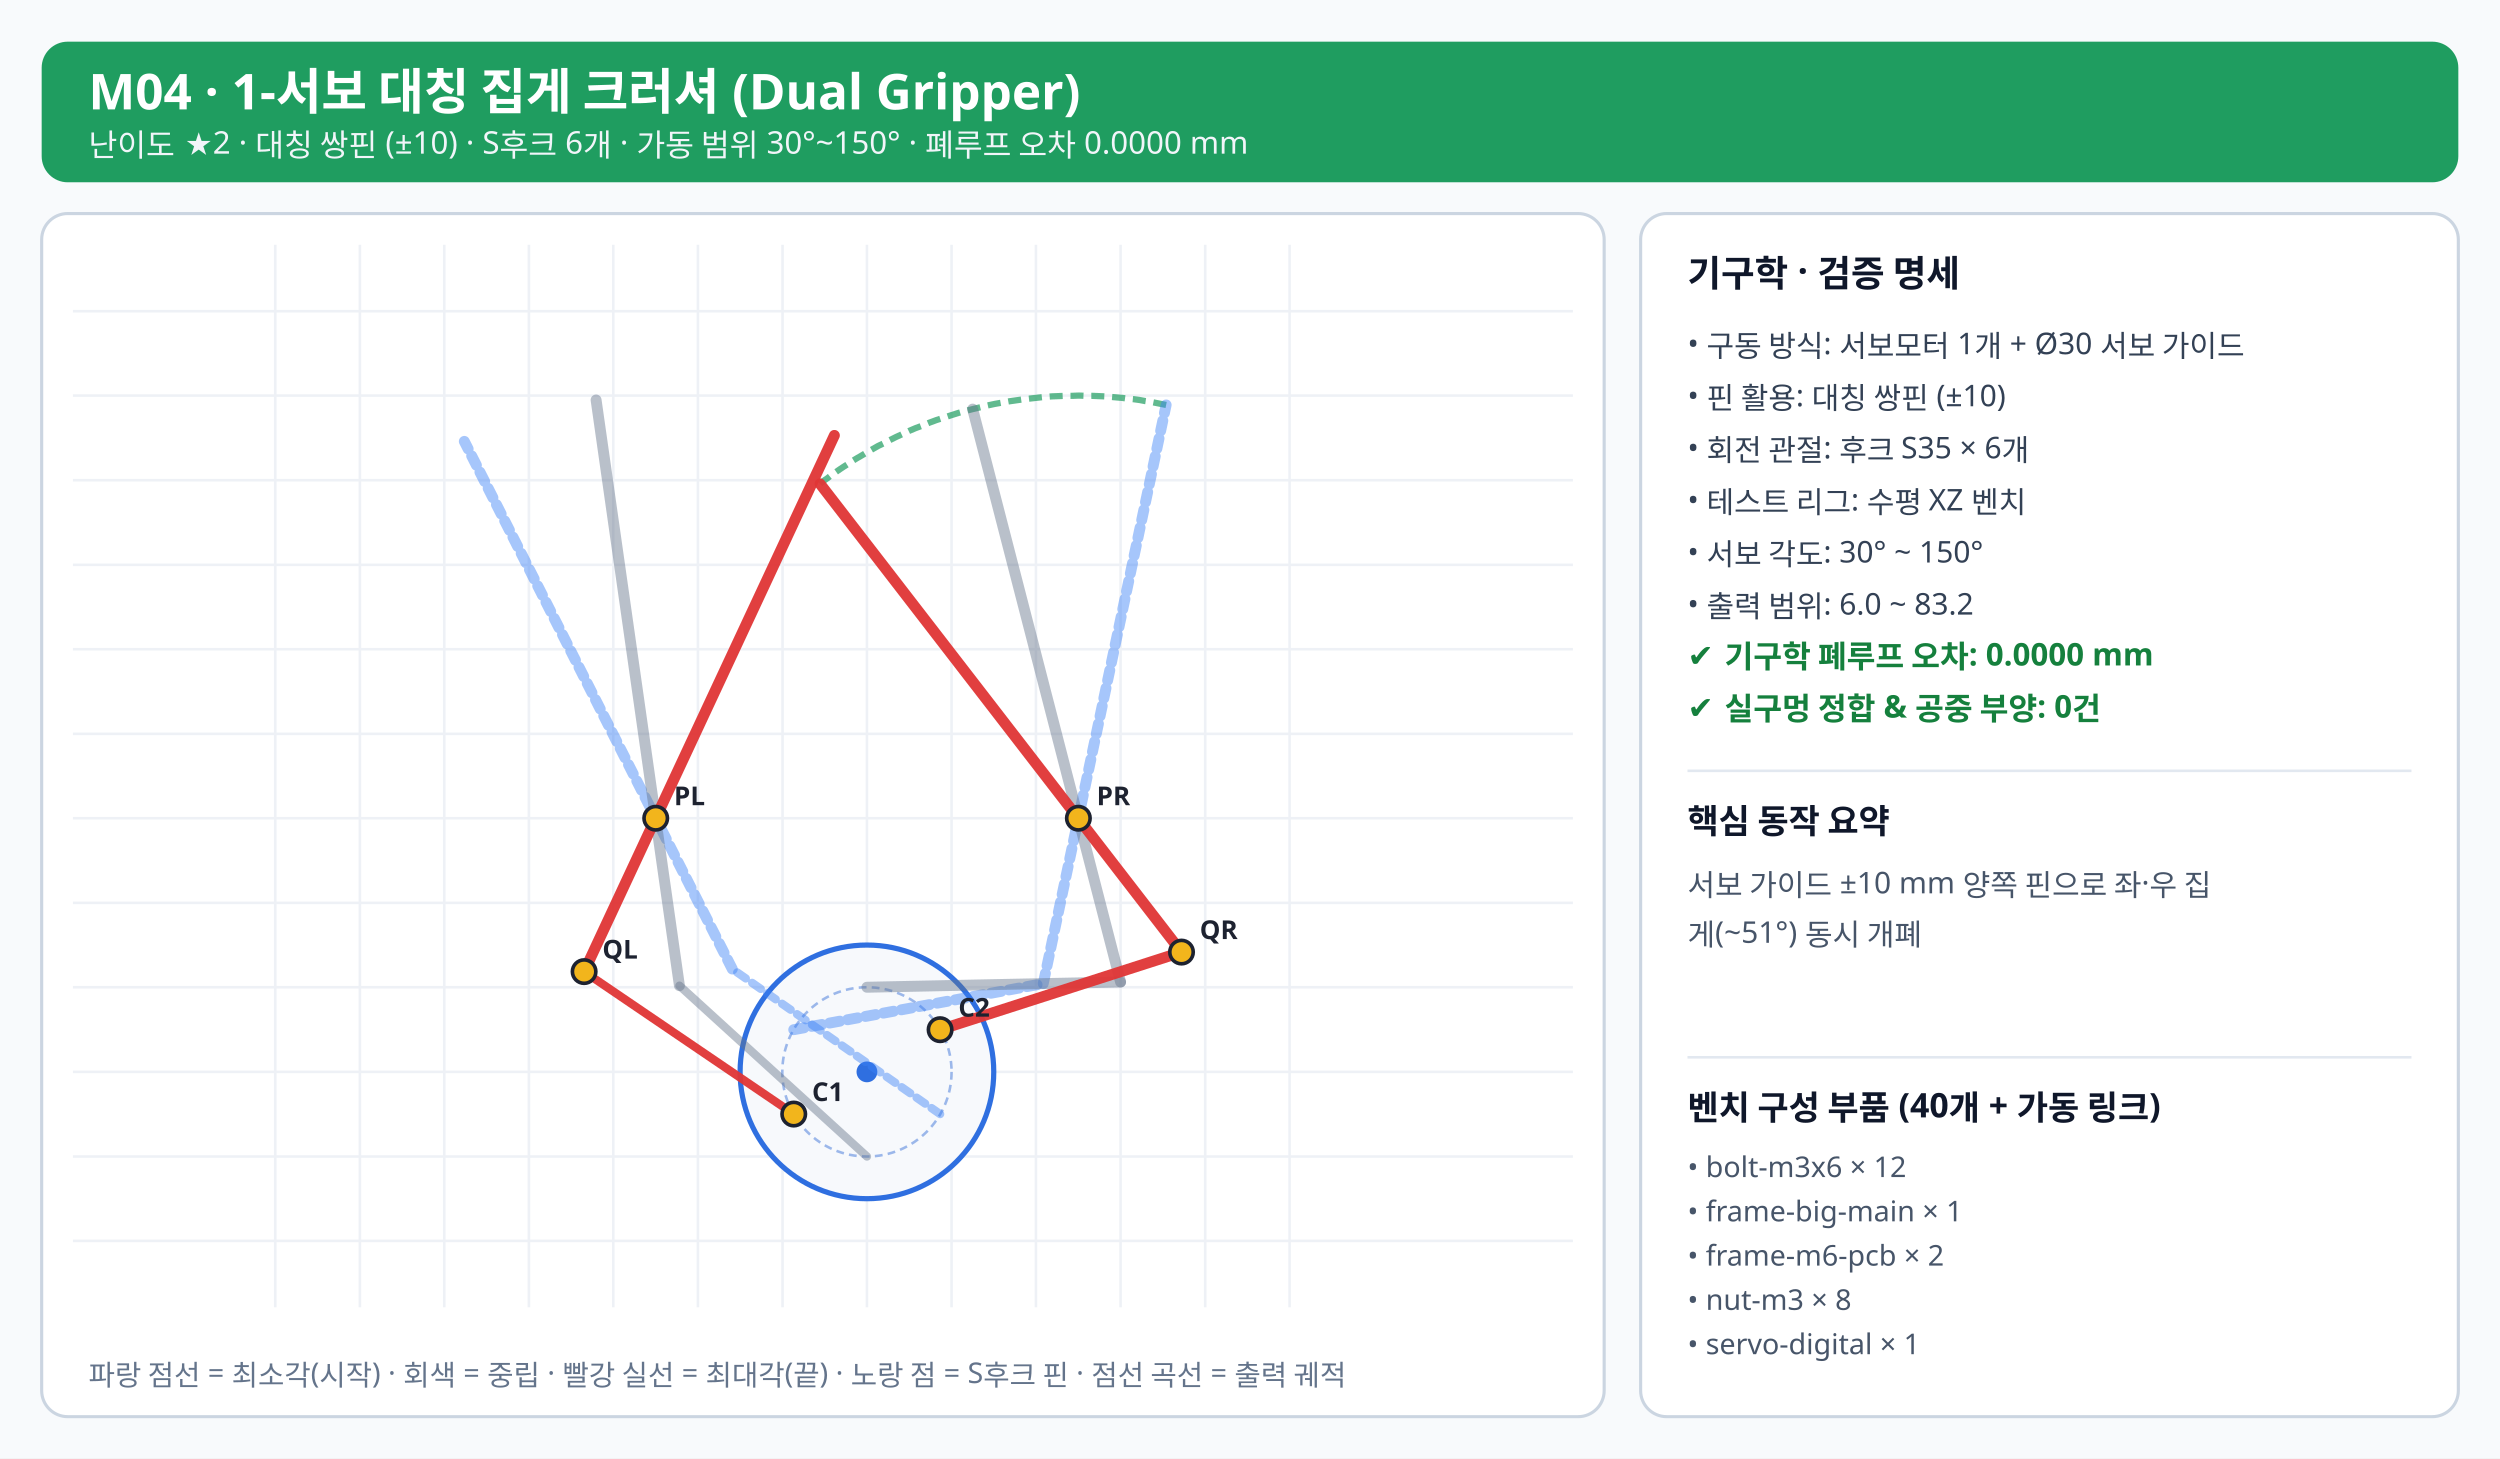
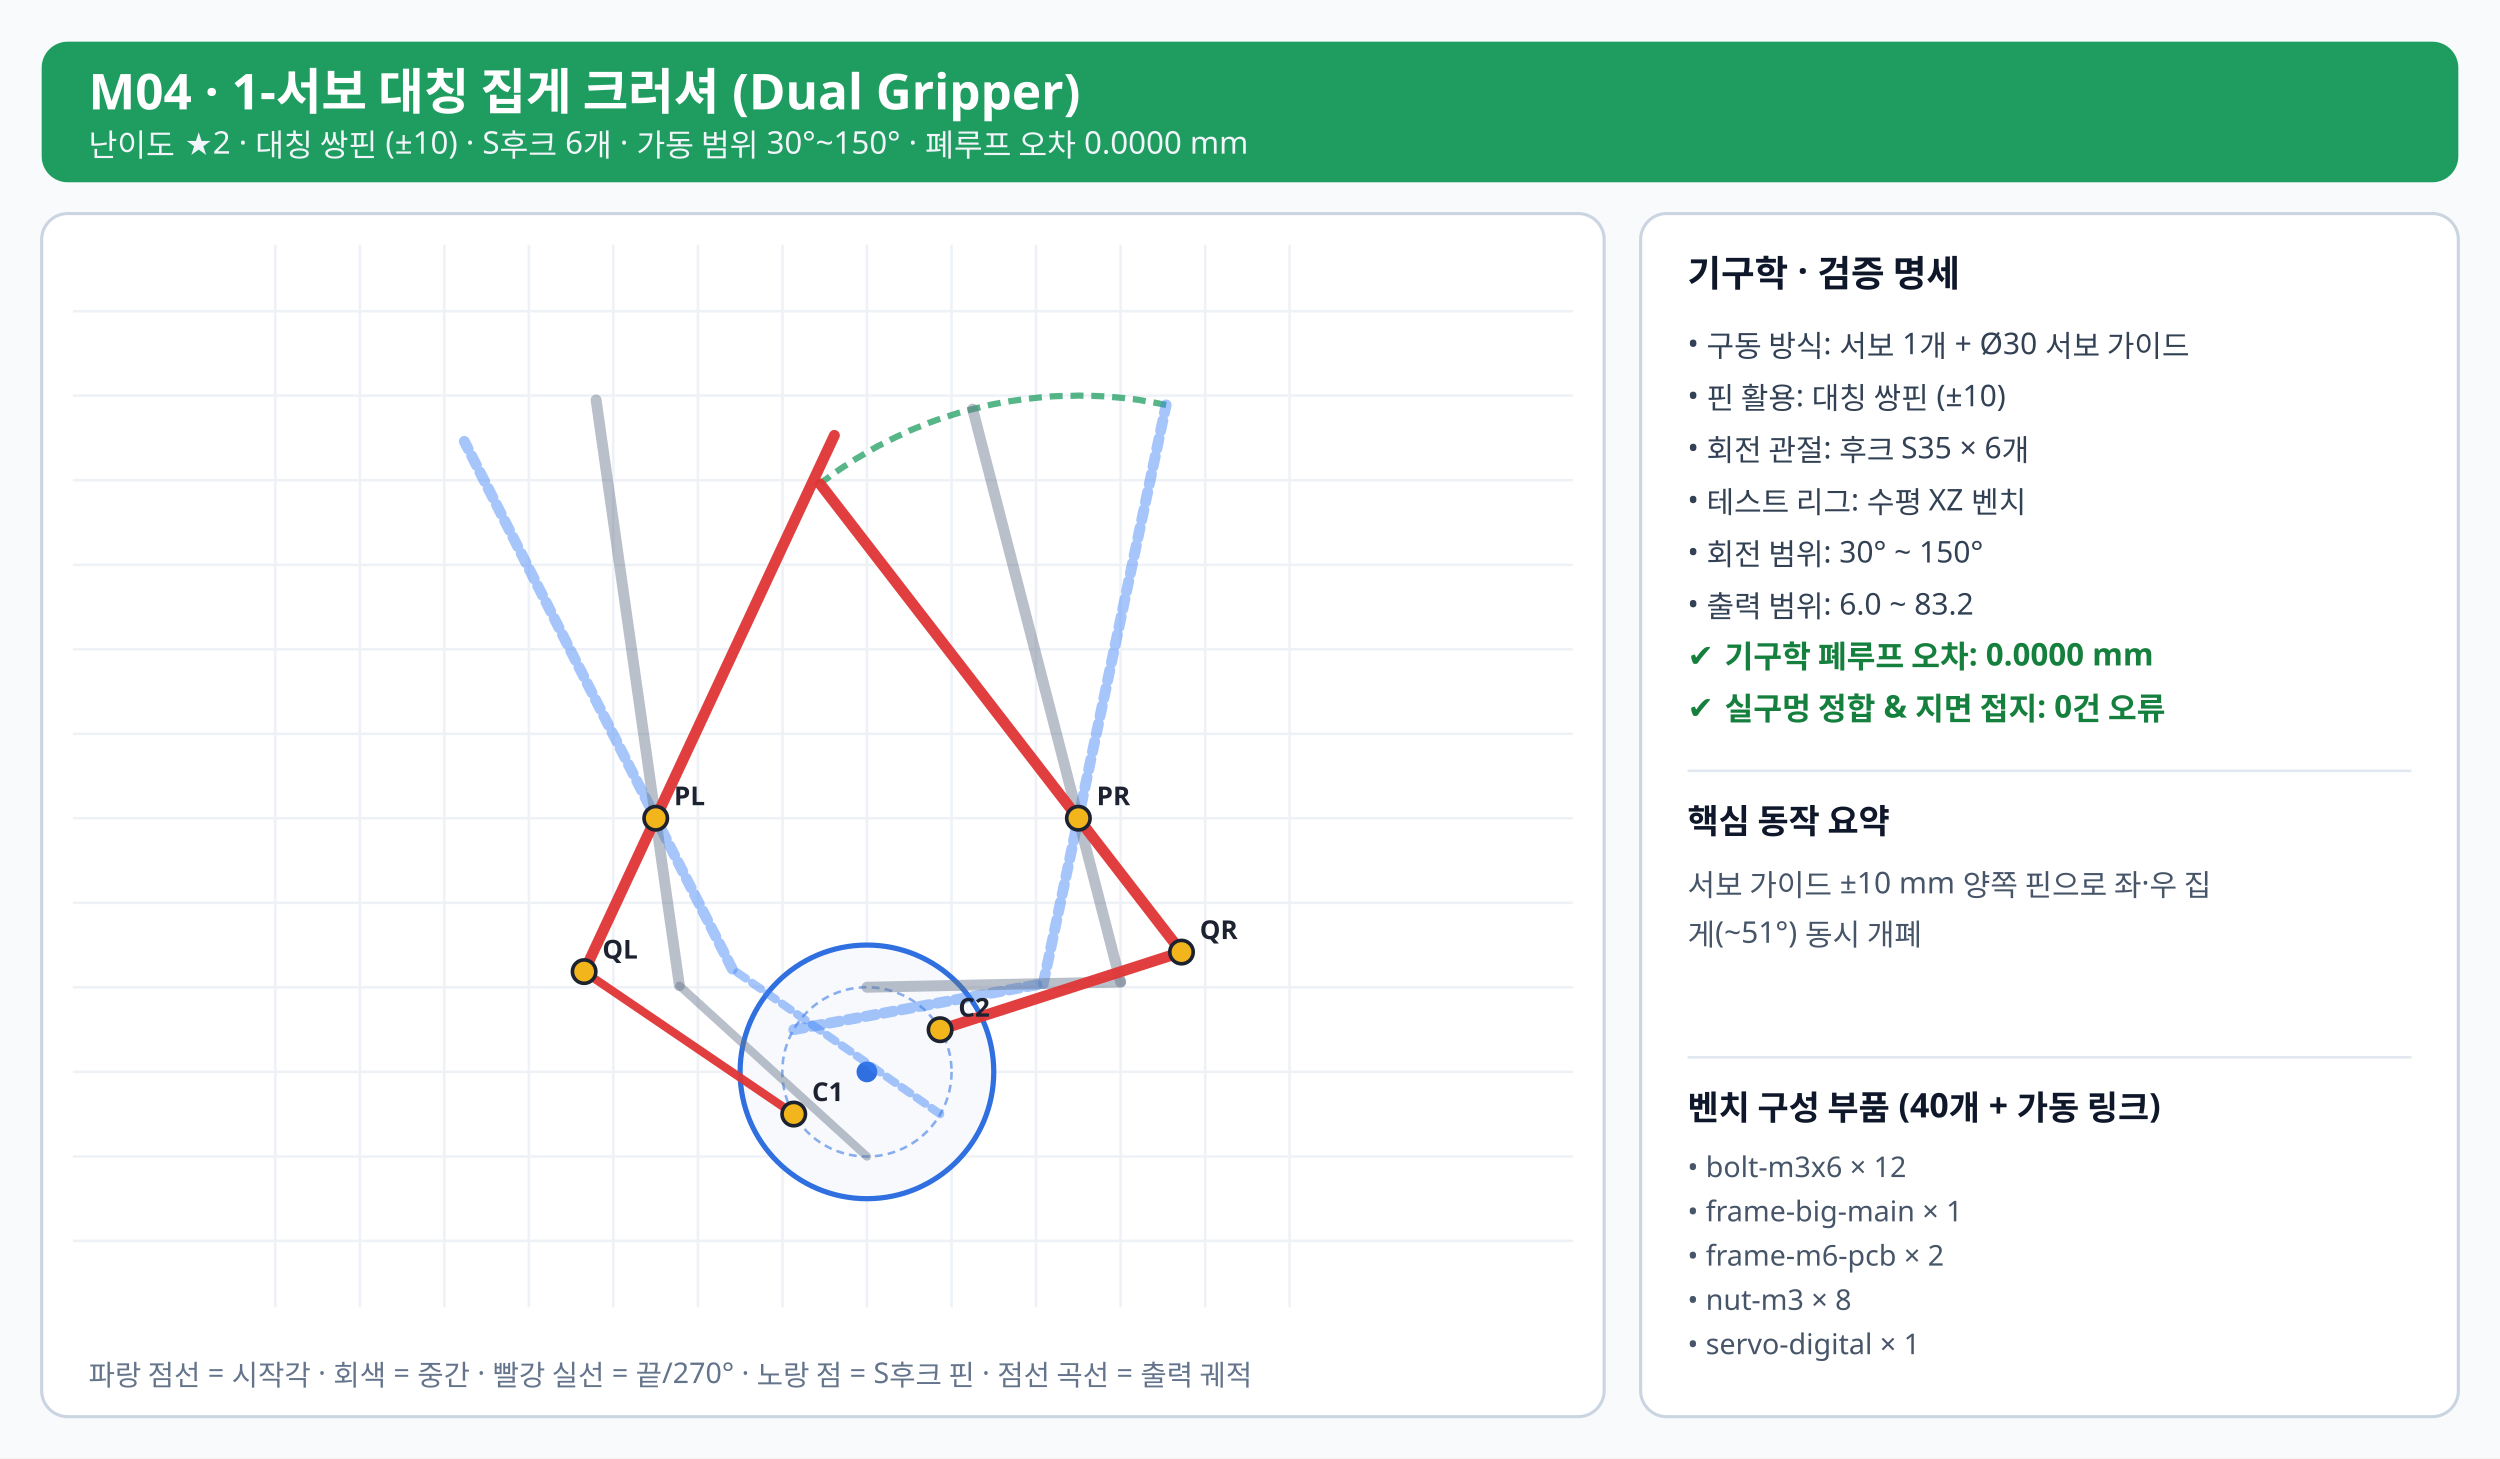
<svg xmlns="http://www.w3.org/2000/svg" viewBox="0 0 960 560" font-family="Pretendard,Apple SD Gothic Neo,sans-serif">
  <rect width="960" height="560" fill="#f8fafc" />
  <rect x="16" y="16" width="928" height="54" rx="10" fill="#1f9d60" />
  <text x="34" y="42" fill="#fff" font-size="19" font-weight="800">M04 · 1-서보 대칭 집게 크러셔 (Dual Gripper)</text>
  <text x="34" y="60" fill="#f1f5f9" font-size="12">난이도 ★2 · 대칭 쌍핀 (±10) · S후크 6개 · 가동 범위 30°~150° · 폐루프 오차 0.0000 mm</text>
  <rect x="16" y="82" width="600" height="462" rx="10" fill="#fff" stroke="#cbd5e1" stroke-width="1.2" />
  <line x1="105.7" y1="94" x2="105.7" y2="502" stroke="#eef1f6" stroke-width="1" />
  <line x1="138.2" y1="94" x2="138.2" y2="502" stroke="#eef1f6" stroke-width="1" />
  <line x1="170.6" y1="94" x2="170.6" y2="502" stroke="#eef1f6" stroke-width="1" />
  <line x1="203.1" y1="94" x2="203.1" y2="502" stroke="#eef1f6" stroke-width="1" />
  <line x1="235.5" y1="94" x2="235.5" y2="502" stroke="#eef1f6" stroke-width="1" />
  <line x1="268.0" y1="94" x2="268.0" y2="502" stroke="#eef1f6" stroke-width="1" />
  <line x1="300.5" y1="94" x2="300.5" y2="502" stroke="#eef1f6" stroke-width="1" />
  <line x1="332.9" y1="94" x2="332.9" y2="502" stroke="#eef1f6" stroke-width="1" />
  <line x1="365.4" y1="94" x2="365.4" y2="502" stroke="#eef1f6" stroke-width="1" />
  <line x1="397.8" y1="94" x2="397.8" y2="502" stroke="#eef1f6" stroke-width="1" />
  <line x1="430.3" y1="94" x2="430.3" y2="502" stroke="#eef1f6" stroke-width="1" />
  <line x1="462.8" y1="94" x2="462.8" y2="502" stroke="#eef1f6" stroke-width="1" />
  <line x1="495.2" y1="94" x2="495.2" y2="502" stroke="#eef1f6" stroke-width="1" />
  <line x1="28" y1="119.5" x2="604" y2="119.5" stroke="#eef1f6" stroke-width="1" />
  <line x1="28" y1="151.9" x2="604" y2="151.9" stroke="#eef1f6" stroke-width="1" />
  <line x1="28" y1="184.4" x2="604" y2="184.4" stroke="#eef1f6" stroke-width="1" />
  <line x1="28" y1="216.9" x2="604" y2="216.9" stroke="#eef1f6" stroke-width="1" />
  <line x1="28" y1="249.3" x2="604" y2="249.3" stroke="#eef1f6" stroke-width="1" />
  <line x1="28" y1="281.8" x2="604" y2="281.8" stroke="#eef1f6" stroke-width="1" />
  <line x1="28" y1="314.2" x2="604" y2="314.2" stroke="#eef1f6" stroke-width="1" />
  <line x1="28" y1="346.7" x2="604" y2="346.7" stroke="#eef1f6" stroke-width="1" />
  <line x1="28" y1="379.1" x2="604" y2="379.1" stroke="#eef1f6" stroke-width="1" />
  <line x1="28" y1="411.6" x2="604" y2="411.6" stroke="#eef1f6" stroke-width="1" />
  <line x1="28" y1="444.1" x2="604" y2="444.1" stroke="#eef1f6" stroke-width="1" />
  <line x1="28" y1="476.5" x2="604" y2="476.5" stroke="#eef1f6" stroke-width="1" />
  <circle cx="332.9" cy="411.6" r="48.7" fill="#f7f9fc" stroke="#2f6fe0" stroke-width="2.0" />
-   <circle cx="332.9" cy="411.6" r="32.5" fill="none" stroke="#9bb7ea" stroke-width="1" stroke-dasharray="3 2" />
+   <circle cx="332.9" cy="411.6" r="32.5" fill="none" stroke="#2f6fe0" stroke-width="1" stroke-opacity="0.55" stroke-dasharray="3 2" />
  <circle cx="332.9" cy="411.6" r="4" fill="#2f6fe0" />
-   <polyline points="447.8,155.5 445.8,155.1 443.8,154.7 441.8,154.3 439.7,154.0 437.6,153.6 435.4,153.3 433.2,153.1 431.0,152.8 428.7,152.6 426.4,152.4 424.1,152.2 421.7,152.1 419.3,152.0 416.8,152.0 414.3,151.9 411.8,152.0 409.2,152.0 406.6,152.1 404.0,152.2 401.3,152.4 398.6,152.7 395.9,153.0 393.2,153.3 390.4,153.7 387.6,154.1 384.8,154.6 382.0,155.1 379.2,155.7 376.4,156.4 373.5,157.1 370.7,157.8 367.9,158.6 365.1,159.5 362.4,160.4 359.6,161.3 356.9,162.3 354.3,163.4 351.6,164.4 349.0,165.5 346.5,166.7 344.1,167.8 341.7,169.0 339.4,170.2 337.1,171.3 335.0,172.5 332.9,173.7 330.9,174.9 329.0,176.0 327.2,177.1 325.6,178.2 324.0,179.2 322.5,180.2 321.2,181.1 319.9,182.0 318.8,182.8 317.8,183.6 316.9,184.2 316.1,184.8 315.4,185.3 314.9,185.8" fill="none" stroke="#1f9d60" stroke-width="2.4" stroke-opacity="0.7" stroke-dasharray="5 3" />
+   <polyline points="447.8,155.5 445.8,155.1 443.8,154.7 441.8,154.3 439.7,154.0 437.6,153.6 435.4,153.3 433.2,153.1 431.0,152.8 428.7,152.6 426.4,152.4 424.1,152.2 421.7,152.1 419.3,152.0 416.8,152.0 414.3,151.9 411.8,152.0 409.2,152.0 406.6,152.1 404.0,152.2 401.3,152.4 398.6,152.7 395.9,153.0 393.2,153.3 390.4,153.7 387.6,154.1 384.8,154.6 382.0,155.1 379.2,155.7 376.4,156.4 373.5,157.1 370.7,157.8 367.9,158.6 365.1,159.5 362.4,160.4 359.6,161.3 356.9,162.3 354.3,163.4 351.6,164.4 349.0,165.5 346.5,166.7 344.1,167.8 341.7,169.0 339.4,170.2 337.1,171.3 335.0,172.5 332.9,173.7 330.9,174.9 329.0,176.0 327.2,177.1 325.6,178.2 324.0,179.2 322.5,180.2 321.2,181.1 319.9,182.0 318.8,182.8 317.8,183.6 316.9,184.2 316.1,184.8 315.4,185.3 314.9,185.8" fill="none" stroke="#1f9d60" stroke-width="2.4" stroke-opacity="0.75" stroke-dasharray="5 3" />
  <line x1="361.0" y1="427.8" x2="281.2" y2="372.1" stroke="#3b82f6" stroke-width="3.2" stroke-linecap="round" stroke-opacity="0.45" stroke-dasharray="4 3" />
  <line x1="304.8" y1="395.4" x2="400.6" y2="377.7" stroke="#3b82f6" stroke-width="4.2" stroke-linecap="round" stroke-opacity="0.45" stroke-dasharray="4 3" />
  <line x1="281.2" y1="372.1" x2="178.3" y2="169.5" stroke="#3b82f6" stroke-width="4.2" stroke-linecap="round" stroke-opacity="0.45" stroke-dasharray="4 3" />
  <line x1="400.6" y1="377.7" x2="447.8" y2="155.5" stroke="#3b82f6" stroke-width="4.2" stroke-linecap="round" stroke-opacity="0.45" stroke-dasharray="4 3" />
  <line x1="332.9" y1="444.1" x2="260.9" y2="378.5" stroke="#64748b" stroke-width="3.2" stroke-linecap="round" stroke-opacity="0.45" />
  <line x1="332.9" y1="379.1" x2="430.3" y2="377.1" stroke="#64748b" stroke-width="4.2" stroke-linecap="round" stroke-opacity="0.45" />
  <line x1="260.9" y1="378.5" x2="228.9" y2="153.6" stroke="#64748b" stroke-width="4.2" stroke-linecap="round" stroke-opacity="0.45" />
  <line x1="430.3" y1="377.1" x2="373.5" y2="157.1" stroke="#64748b" stroke-width="4.2" stroke-linecap="round" stroke-opacity="0.45" />
  <line x1="304.8" y1="427.8" x2="224.3" y2="373.1" stroke="#e03636" stroke-width="3.2" stroke-linecap="round" stroke-opacity="0.95" />
  <line x1="361.0" y1="395.4" x2="453.7" y2="365.6" stroke="#e03636" stroke-width="4.2" stroke-linecap="round" stroke-opacity="0.95" />
  <line x1="224.3" y1="373.1" x2="320.4" y2="167.2" stroke="#e03636" stroke-width="4.2" stroke-linecap="round" stroke-opacity="0.95" />
  <line x1="453.7" y1="365.6" x2="314.9" y2="185.8" stroke="#e03636" stroke-width="4.2" stroke-linecap="round" stroke-opacity="0.95" />
  <circle cx="304.8" cy="427.8" r="4.5" fill="#f2b51c" stroke="#1d2230" stroke-width="1.4" />
  <text x="311.8" y="422.8" font-size="10" font-weight="700" fill="#1d2230">C1</text>
  <circle cx="361.0" cy="395.4" r="4.5" fill="#f2b51c" stroke="#1d2230" stroke-width="1.4" />
  <text x="368.0" y="390.4" font-size="10" font-weight="700" fill="#1d2230">C2</text>
  <circle cx="224.3" cy="373.1" r="4.5" fill="#f2b51c" stroke="#1d2230" stroke-width="1.4" />
  <text x="231.3" y="368.1" font-size="10" font-weight="700" fill="#1d2230">QL</text>
  <circle cx="453.7" cy="365.6" r="4.5" fill="#f2b51c" stroke="#1d2230" stroke-width="1.4" />
  <text x="460.7" y="360.6" font-size="10" font-weight="700" fill="#1d2230">QR</text>
  <circle cx="251.8" cy="314.2" r="4.5" fill="#f2b51c" stroke="#1d2230" stroke-width="1.4" />
  <text x="258.8" y="309.2" font-size="10" font-weight="700" fill="#1d2230">PL</text>
  <circle cx="414.1" cy="314.2" r="4.5" fill="#f2b51c" stroke="#1d2230" stroke-width="1.4" />
  <text x="421.1" y="309.2" font-size="10" font-weight="700" fill="#1d2230">PR</text>
-   <text x="34" y="532" fill="#64748b" font-size="11">파랑 점선 = 최소각(시작) · 회색 = 중립 · 빨강 실선 = 최대각(끝) · 노랑 점 = S후크 핀 · 점선 곡선 = 출력 궤적</text>
+   <text x="34" y="532" fill="#64748b" font-size="11">파랑 점선 = 시작각 · 회색 = 중간 · 빨강 실선 = 끝/270° · 노랑 점 = S후크 핀 · 점선 곡선 = 출력 궤적</text>
  <rect x="630" y="82" width="314" height="462" rx="10" fill="#fff" stroke="#cbd5e1" stroke-width="1.2" />
  <text x="648" y="110" fill="#0f172a" font-size="14" font-weight="800">기구학 · 검증 명세</text>
-   <text x="648" y="136" fill="#334155" font-size="11.5">• 구동 방식: 서보모터 1개 + Ø30 서보 가이드</text>
+   <text x="648" y="136" fill="#334155" font-size="11.5">• 구동 방식: 서보 1개 + Ø30 서보 가이드</text>
  <text x="648" y="156" fill="#334155" font-size="11.5">• 핀 활용: 대칭 쌍핀 (±10)</text>
  <text x="648" y="176" fill="#334155" font-size="11.5">• 회전 관절: 후크 S35 × 6개</text>
  <text x="648" y="196" fill="#334155" font-size="11.5">• 테스트 리그: 수평 XZ 벤치</text>
-   <text x="648" y="216" fill="#334155" font-size="11.5">• 서보 각도: 30° ~ 150°</text>
+   <text x="648" y="216" fill="#334155" font-size="11.5">• 회전 범위: 30° ~ 150°</text>
  <text x="648" y="236" fill="#334155" font-size="11.5">• 출력 범위: 6.0 ~ 83.2</text>
  <text x="648" y="256" fill="#15803d" font-size="12" font-weight="800">✔ 기구학 폐루프 오차: 0.0000 mm</text>
-   <text x="648" y="276" fill="#15803d" font-size="12" font-weight="800">✔ 실구멍 정합 &amp; 공중 부양: 0건</text>
+   <text x="648" y="276" fill="#15803d" font-size="12" font-weight="800">✔ 실구멍 정합 &amp; 지면 접지: 0건 오류</text>
  <line x1="648" y1="296" x2="926" y2="296" stroke="#e2e8f0" />
  <text x="648" y="320" fill="#0f172a" font-size="13" font-weight="800">핵심 동작 요약</text>
  <text x="648" y="344" fill="#475569" font-size="11.5">서보 가이드 ±10 mm 양쪽 핀으로 좌·우 집</text>
  <text x="648" y="363" fill="#475569" font-size="11.5">게(~51°) 동시 개폐</text>
  <line x1="648" y1="406" x2="926" y2="406" stroke="#e2e8f0" />
  <text x="648" y="430" fill="#0f172a" font-size="13" font-weight="800">벤치 구성 부품 (40개 + 가동 링크)</text>
  <text x="648" y="452" fill="#475569" font-size="11">• bolt-m3x6 × 12</text>
  <text x="648" y="469" fill="#475569" font-size="11">• frame-big-main × 1</text>
  <text x="648" y="486" fill="#475569" font-size="11">• frame-m6-pcb × 2</text>
  <text x="648" y="503" fill="#475569" font-size="11">• nut-m3 × 8</text>
  <text x="648" y="520" fill="#475569" font-size="11">• servo-digital × 1</text>
</svg>
